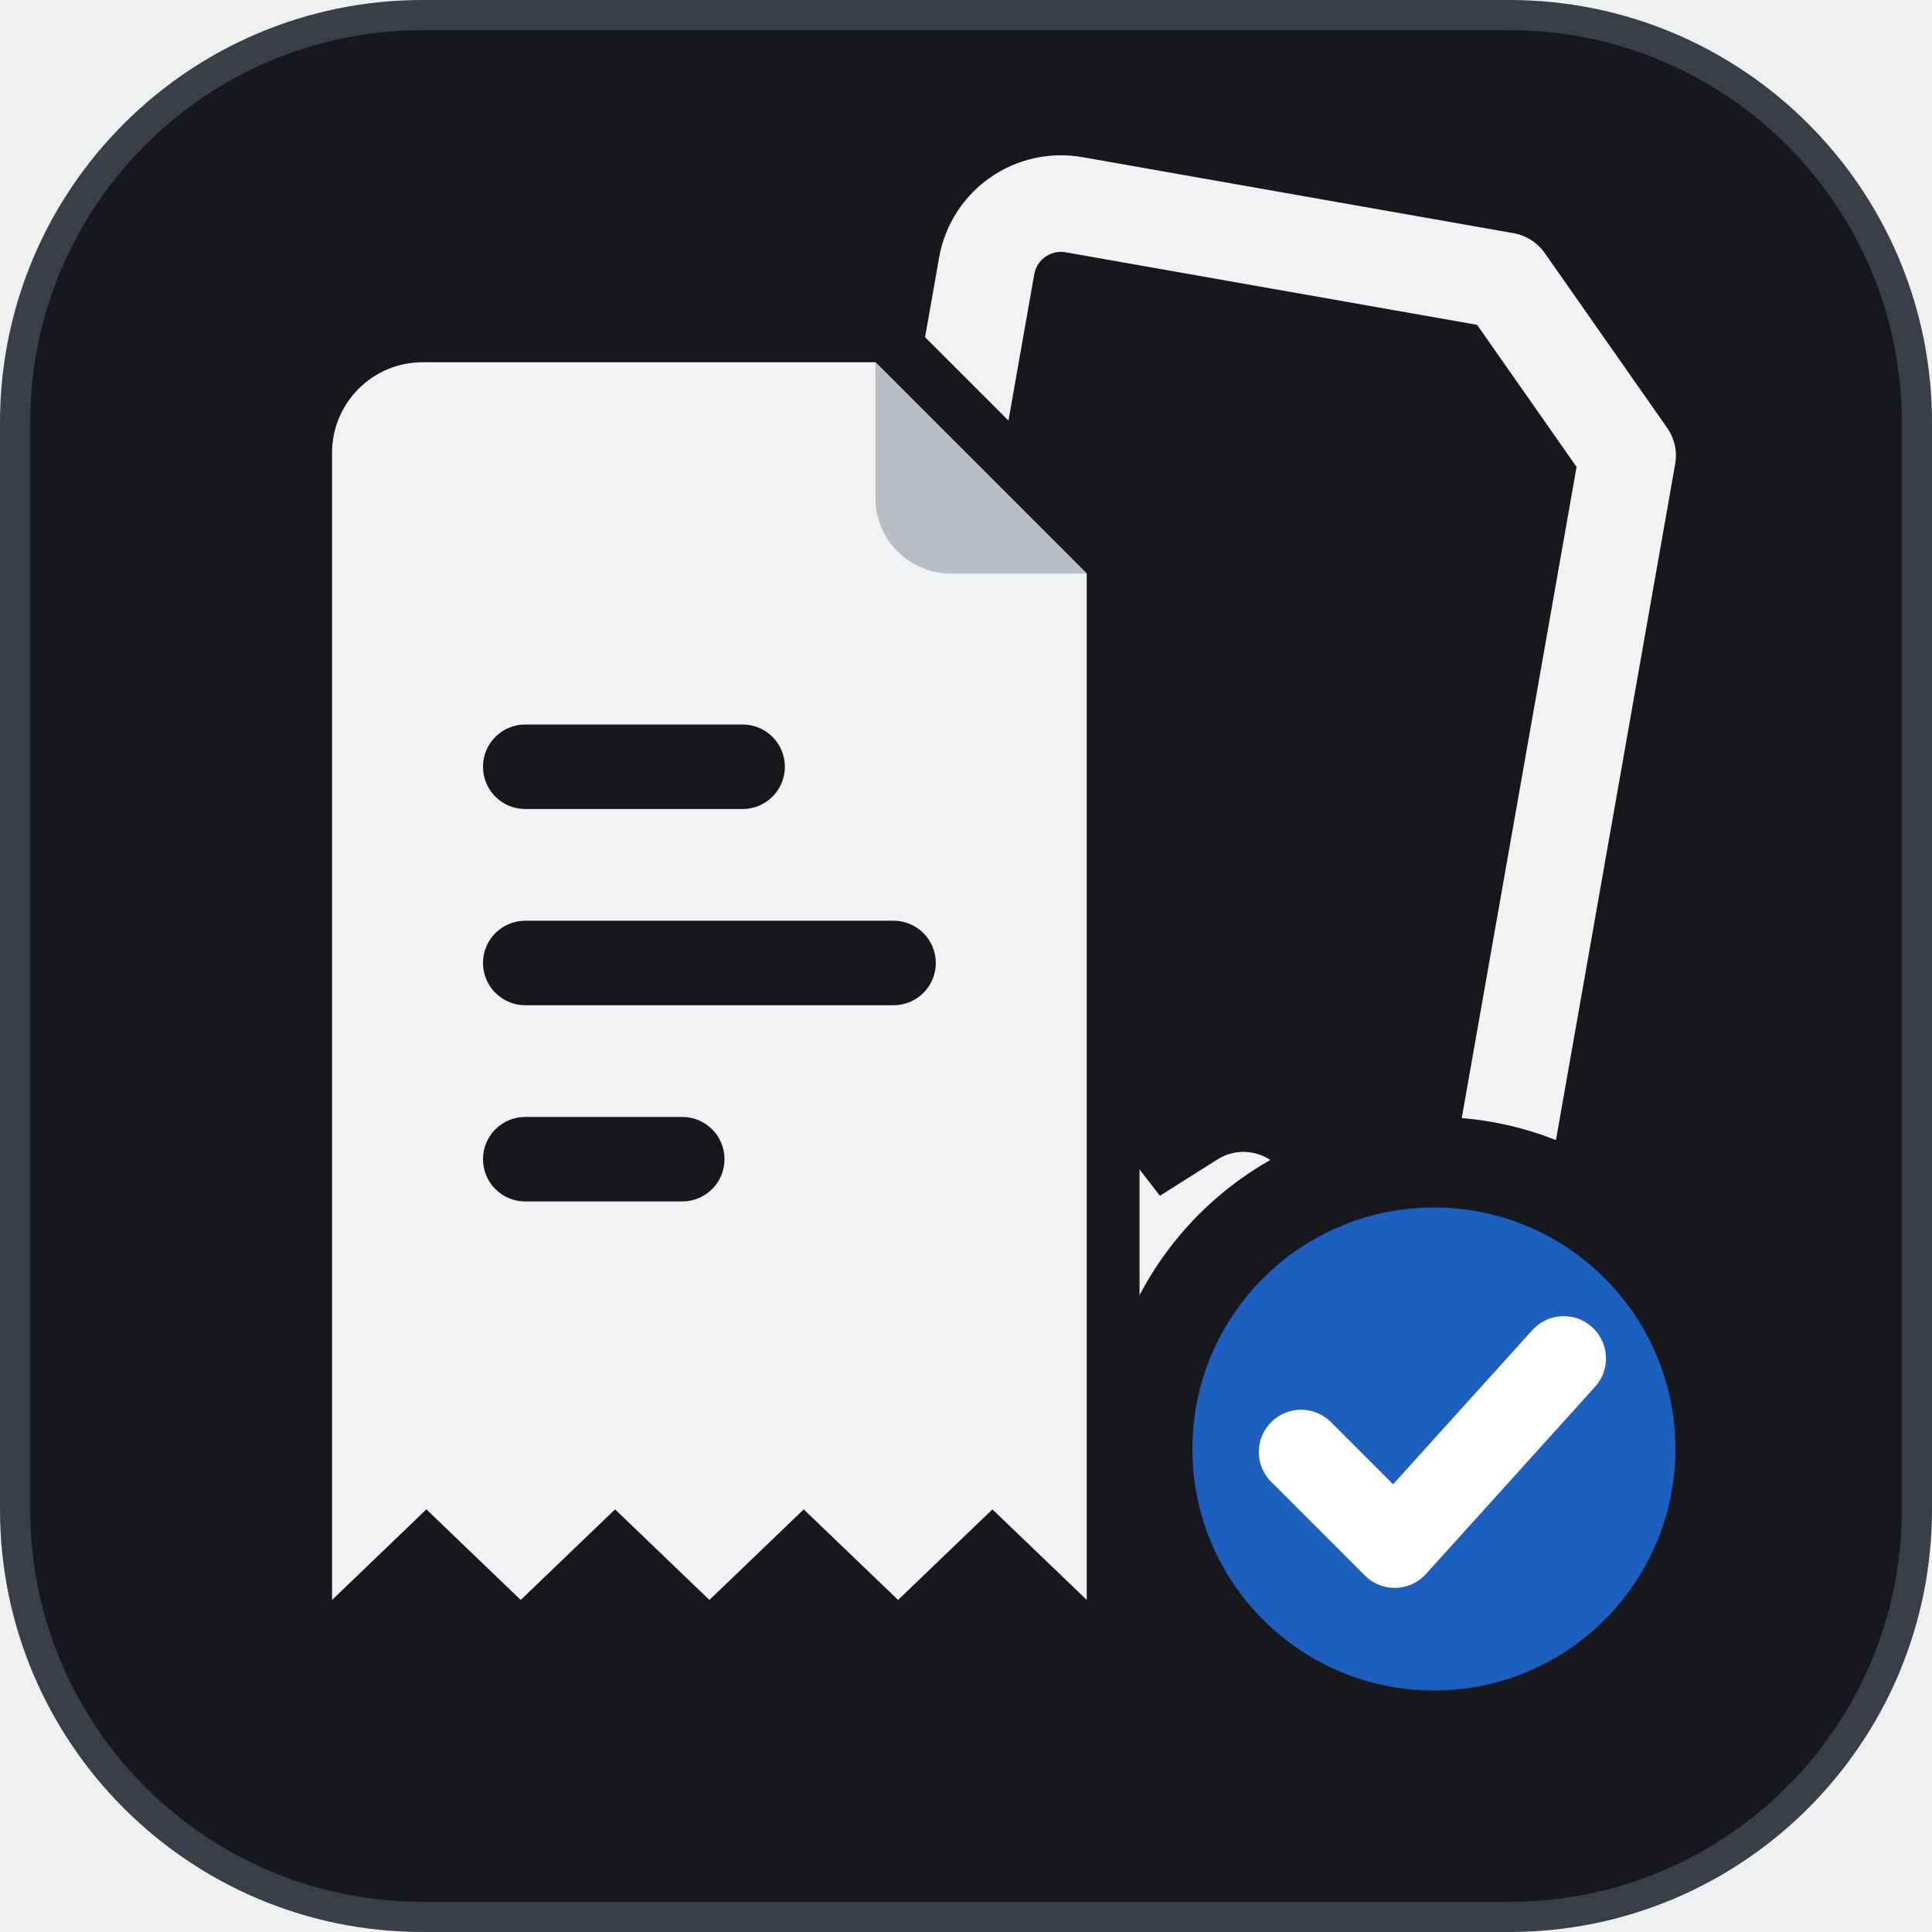
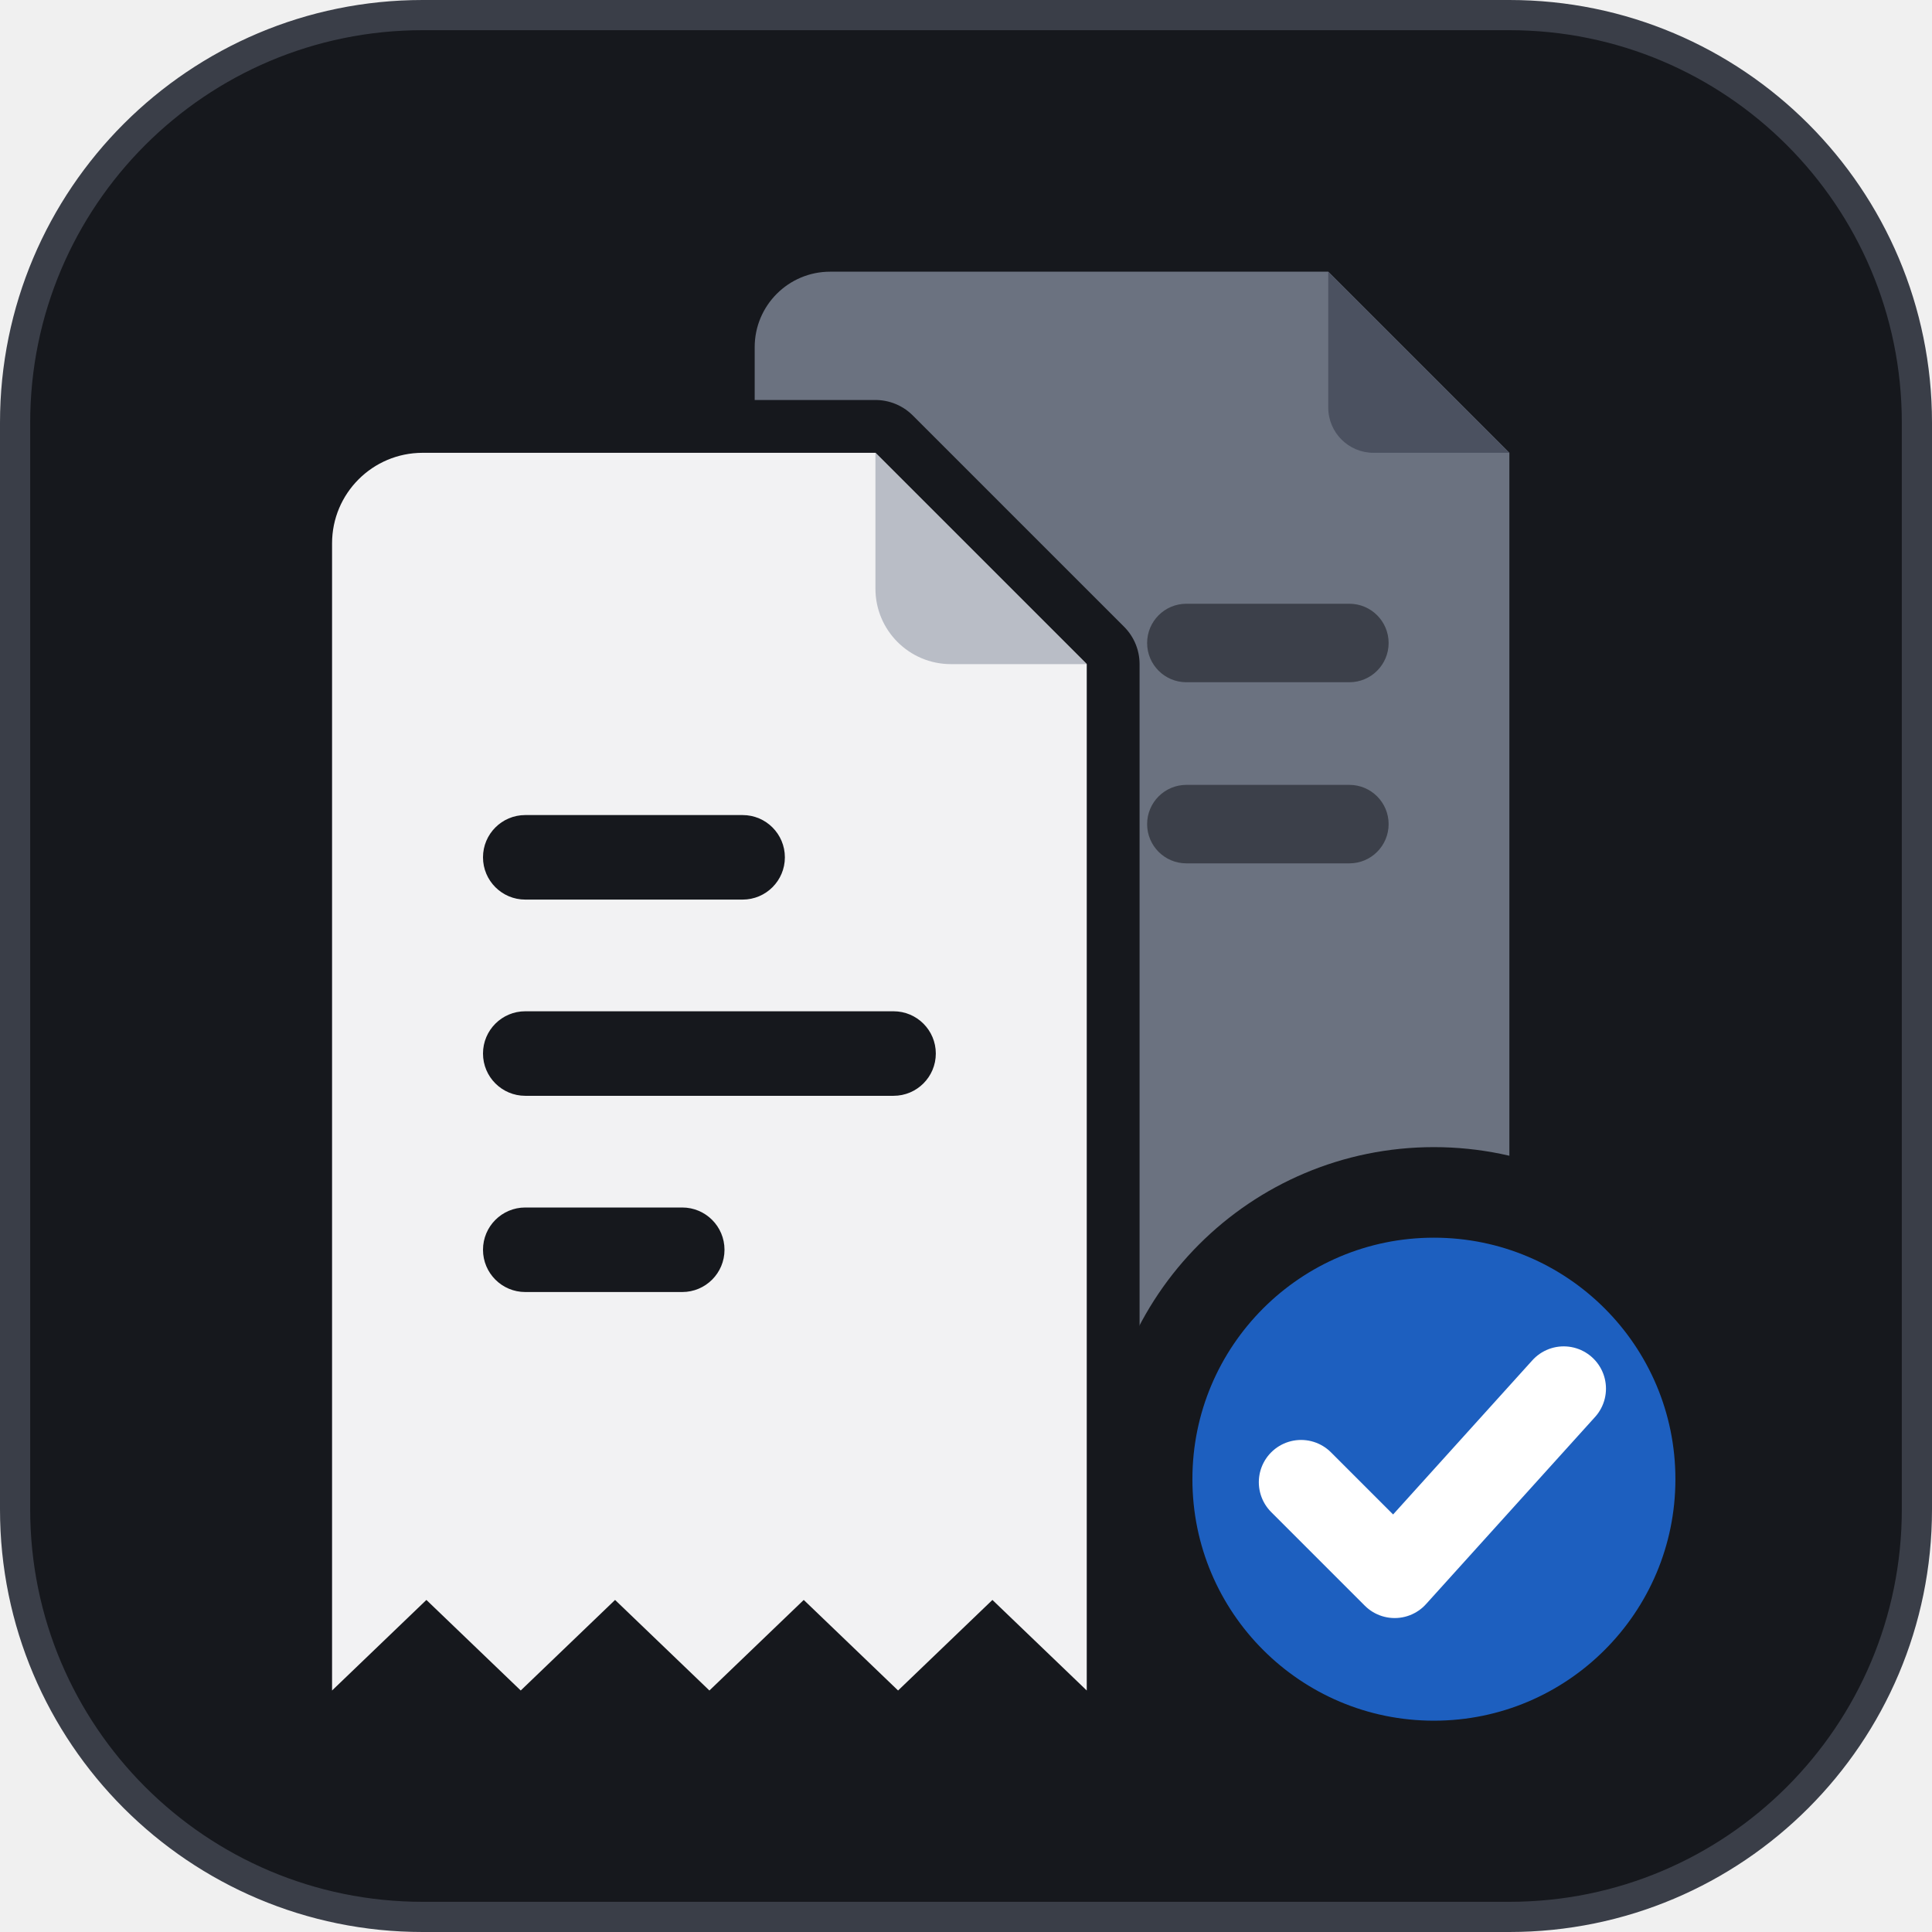
<svg xmlns="http://www.w3.org/2000/svg" viewBox="0 0 64 64">
  <rect x=".5" y=".5" width="63" height="63" rx="13.5" fill="#16181d" stroke="#3a3e48" />
-   <path transform="rotate(10 41 25)" d="M30 10.5A2.5 2.5 0 0 1 32.5 8H47l5 5v29l-2.75-2.5-2.75 2.5-2.75-2.5-2.75 2.5-2.75-2.5-2.75 2.5-2.75-2.5L30 42z" fill="none" stroke="#f2f2f3" stroke-width="3.2" stroke-linejoin="round" />
-   <path d="M11 15a3 3 0 0 1 3-3h15l7 7v34l-3.125-3-3.125 3-3.125-3-3.125 3-3.125-3-3.125 3-3.125-3L11 53z" fill="#f2f2f3" stroke="#16181d" stroke-width="3.5" stroke-linejoin="round" paint-order="stroke" />
-   <path d="M29 12v4.5a2.5 2.5 0 0 0 2.5 2.5H36z" fill="#b9bdc6" />
-   <rect x="16" y="24" width="10" height="2.8" rx="1.4" fill="#16181d" />
-   <rect x="16" y="30.5" width="15" height="2.8" rx="1.4" fill="#16181d" />
-   <rect x="16" y="37" width="8" height="2.8" rx="1.4" fill="#16181d" />
-   <circle cx="47.5" cy="48" r="9.5" fill="#1d5fbf" stroke="#16181d" stroke-width="3" />
-   <path d="M43.1 48.1l3.1 3.1 5.6-6.2" fill="none" stroke="#fff" stroke-width="2.8" stroke-linecap="round" stroke-linejoin="round" />
+   <path d="M25 11.5a2.5 2.5 0 0 1 2.5-2.5H44l6 6v30l-3.125-3-3.125 3-3.125-3-3.125 3-3.125-3-3.125 3-3.125-3L25 45z" fill="#6b7280" />
+   <path d="M44 9v4.5a1.5 1.5 0 0 0 1.5 1.5H50z" fill="#4b5160" />
+   <rect x="38" y="20" width="8" height="2.6" rx="1.3" fill="#16181d" opacity=".55" />
+   <rect x="38" y="26" width="8" height="2.6" rx="1.3" fill="#16181d" opacity=".55" />
+   <path d="M11 18a3 3 0 0 1 3-3h15l7 7v34l-3.125-3-3.125 3-3.125-3-3.125 3-3.125-3-3.125 3-3.125-3L11 56z" fill="#f2f2f3" stroke="#16181d" stroke-width="3.5" stroke-linejoin="round" paint-order="stroke" />
+   <path d="M29 15v4.5a2.5 2.5 0 0 0 2.5 2.5H36z" fill="#b9bdc6" />
+   <rect x="16" y="27" width="10" height="2.8" rx="1.4" fill="#16181d" />
+   <rect x="16" y="33.5" width="15" height="2.8" rx="1.4" fill="#16181d" />
+   <rect x="16" y="40" width="8" height="2.8" rx="1.4" fill="#16181d" />
+   <circle cx="47.5" cy="49" r="9.5" fill="#1d5fbf" stroke="#16181d" stroke-width="3" />
+   <path d="M43.1 49.1l3.1 3.1 5.6-6.2" fill="none" stroke="#fff" stroke-width="2.8" stroke-linecap="round" stroke-linejoin="round" />
</svg>
